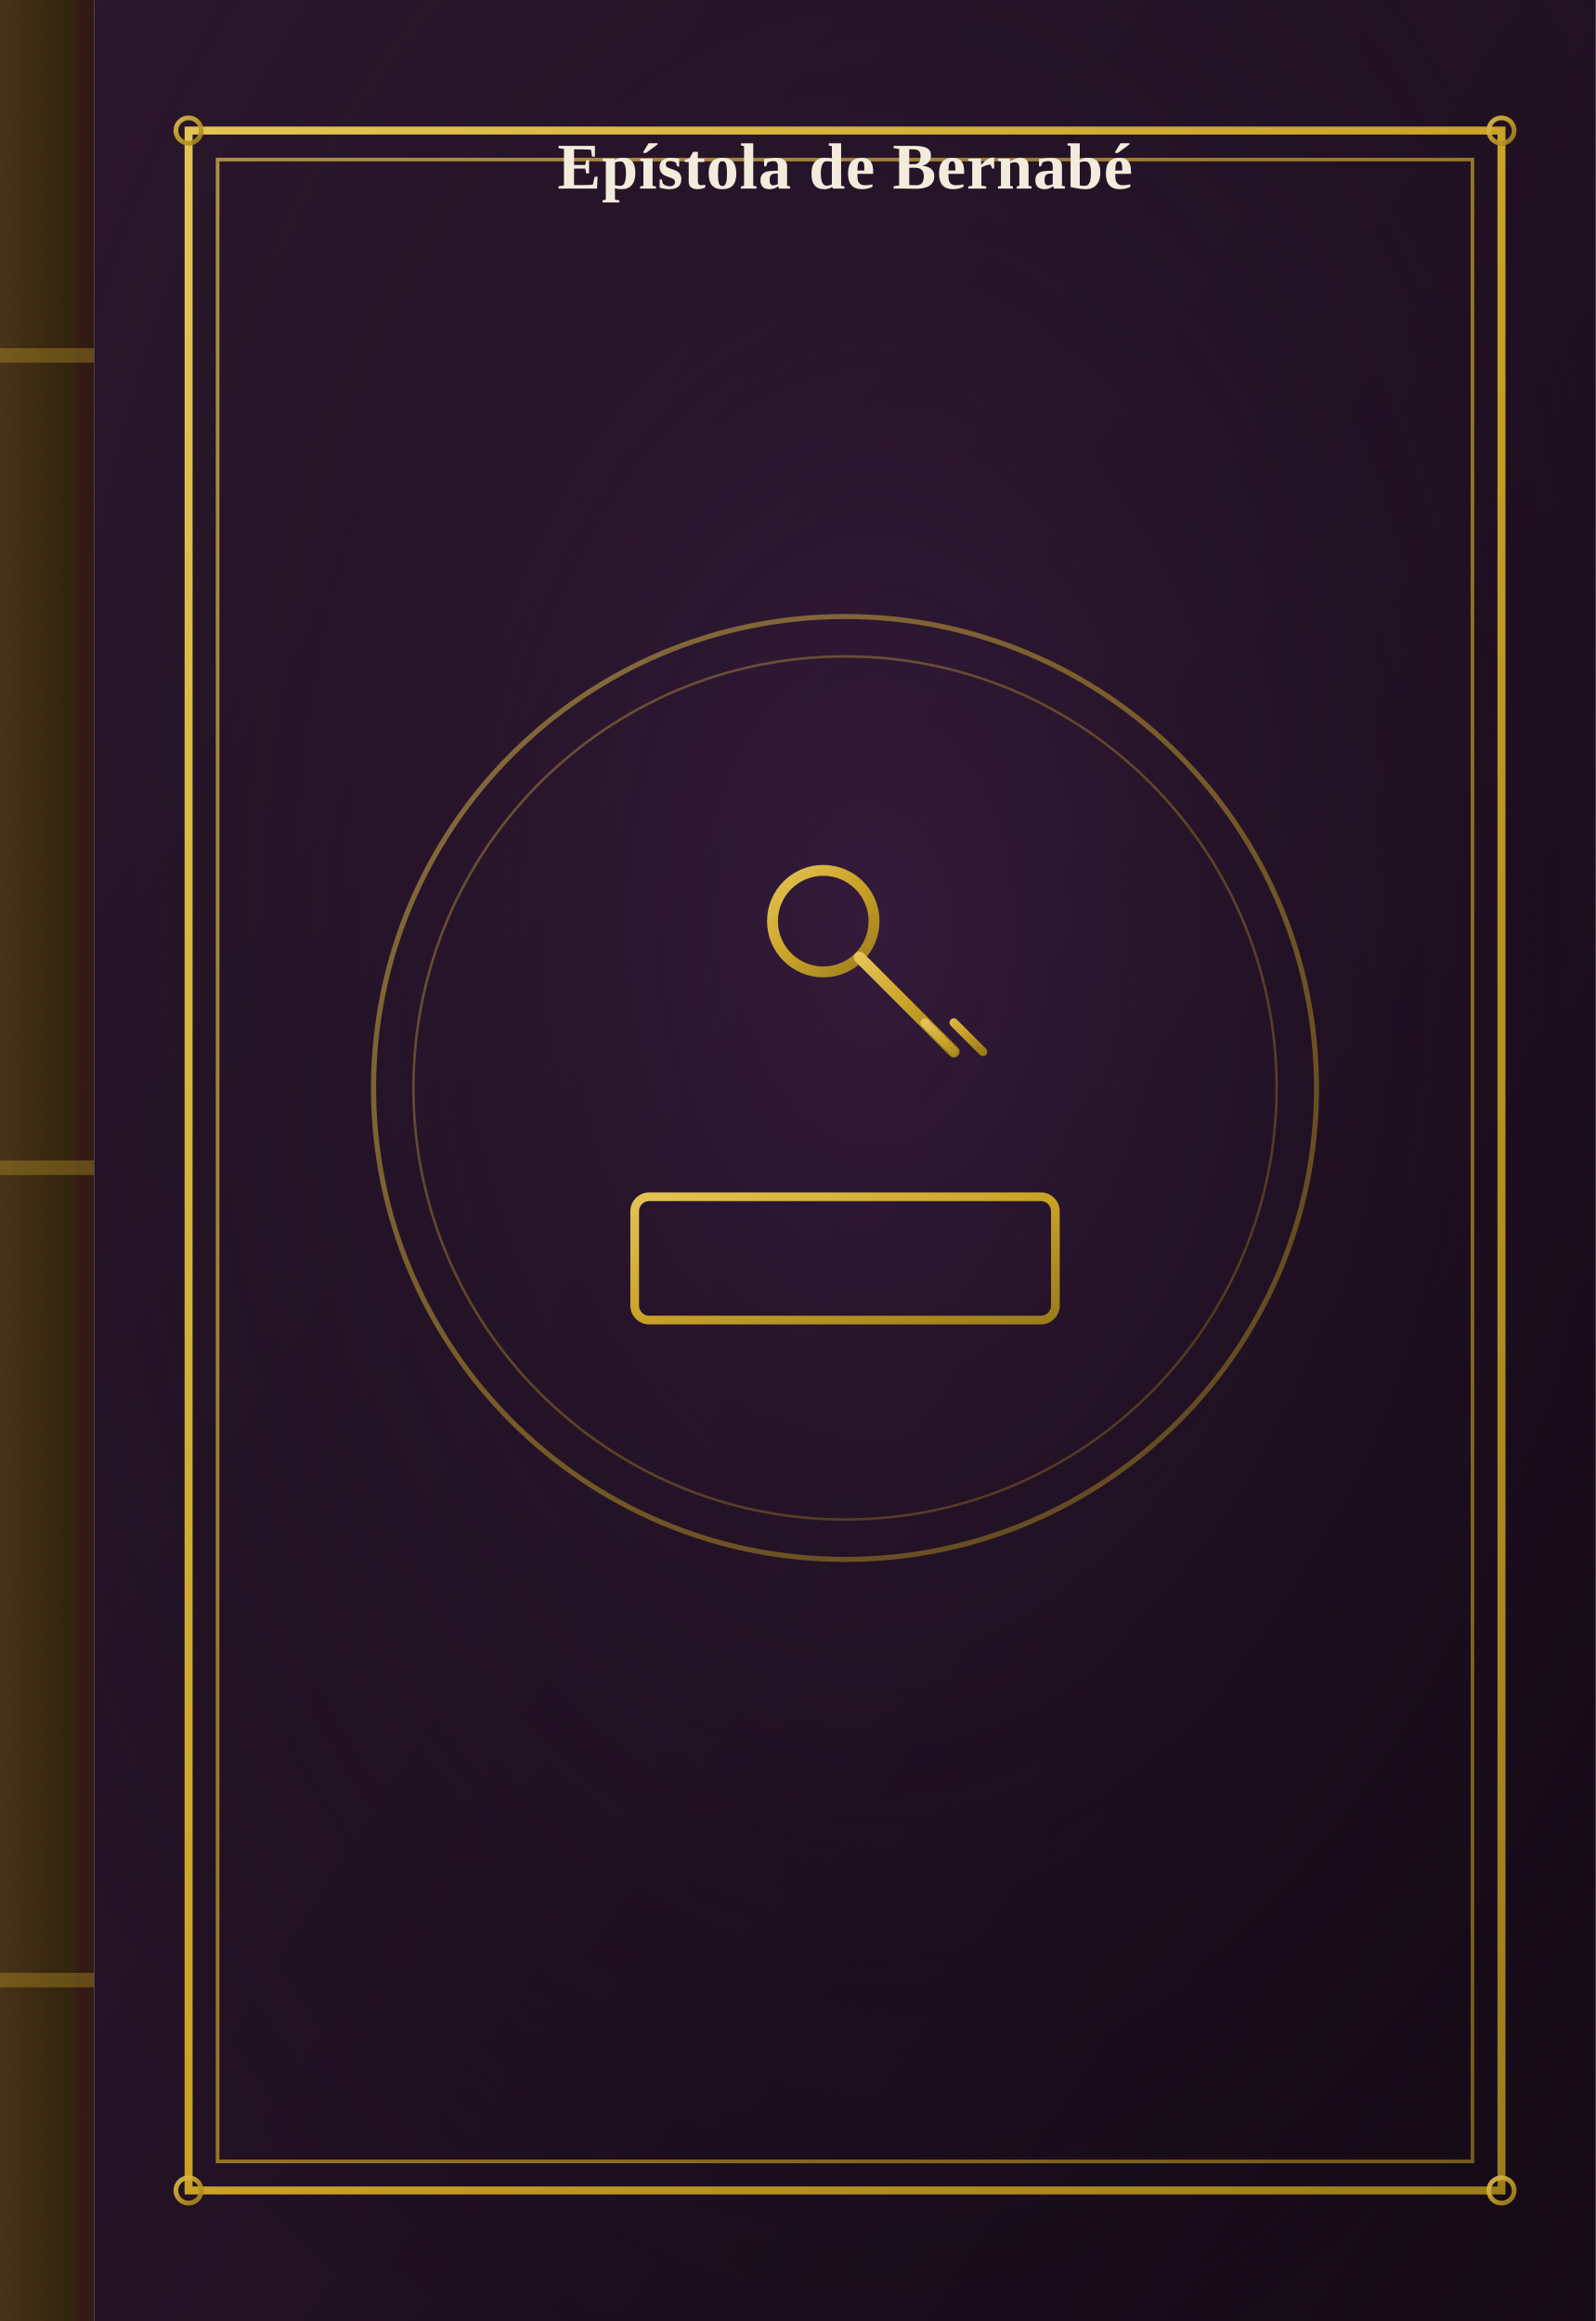
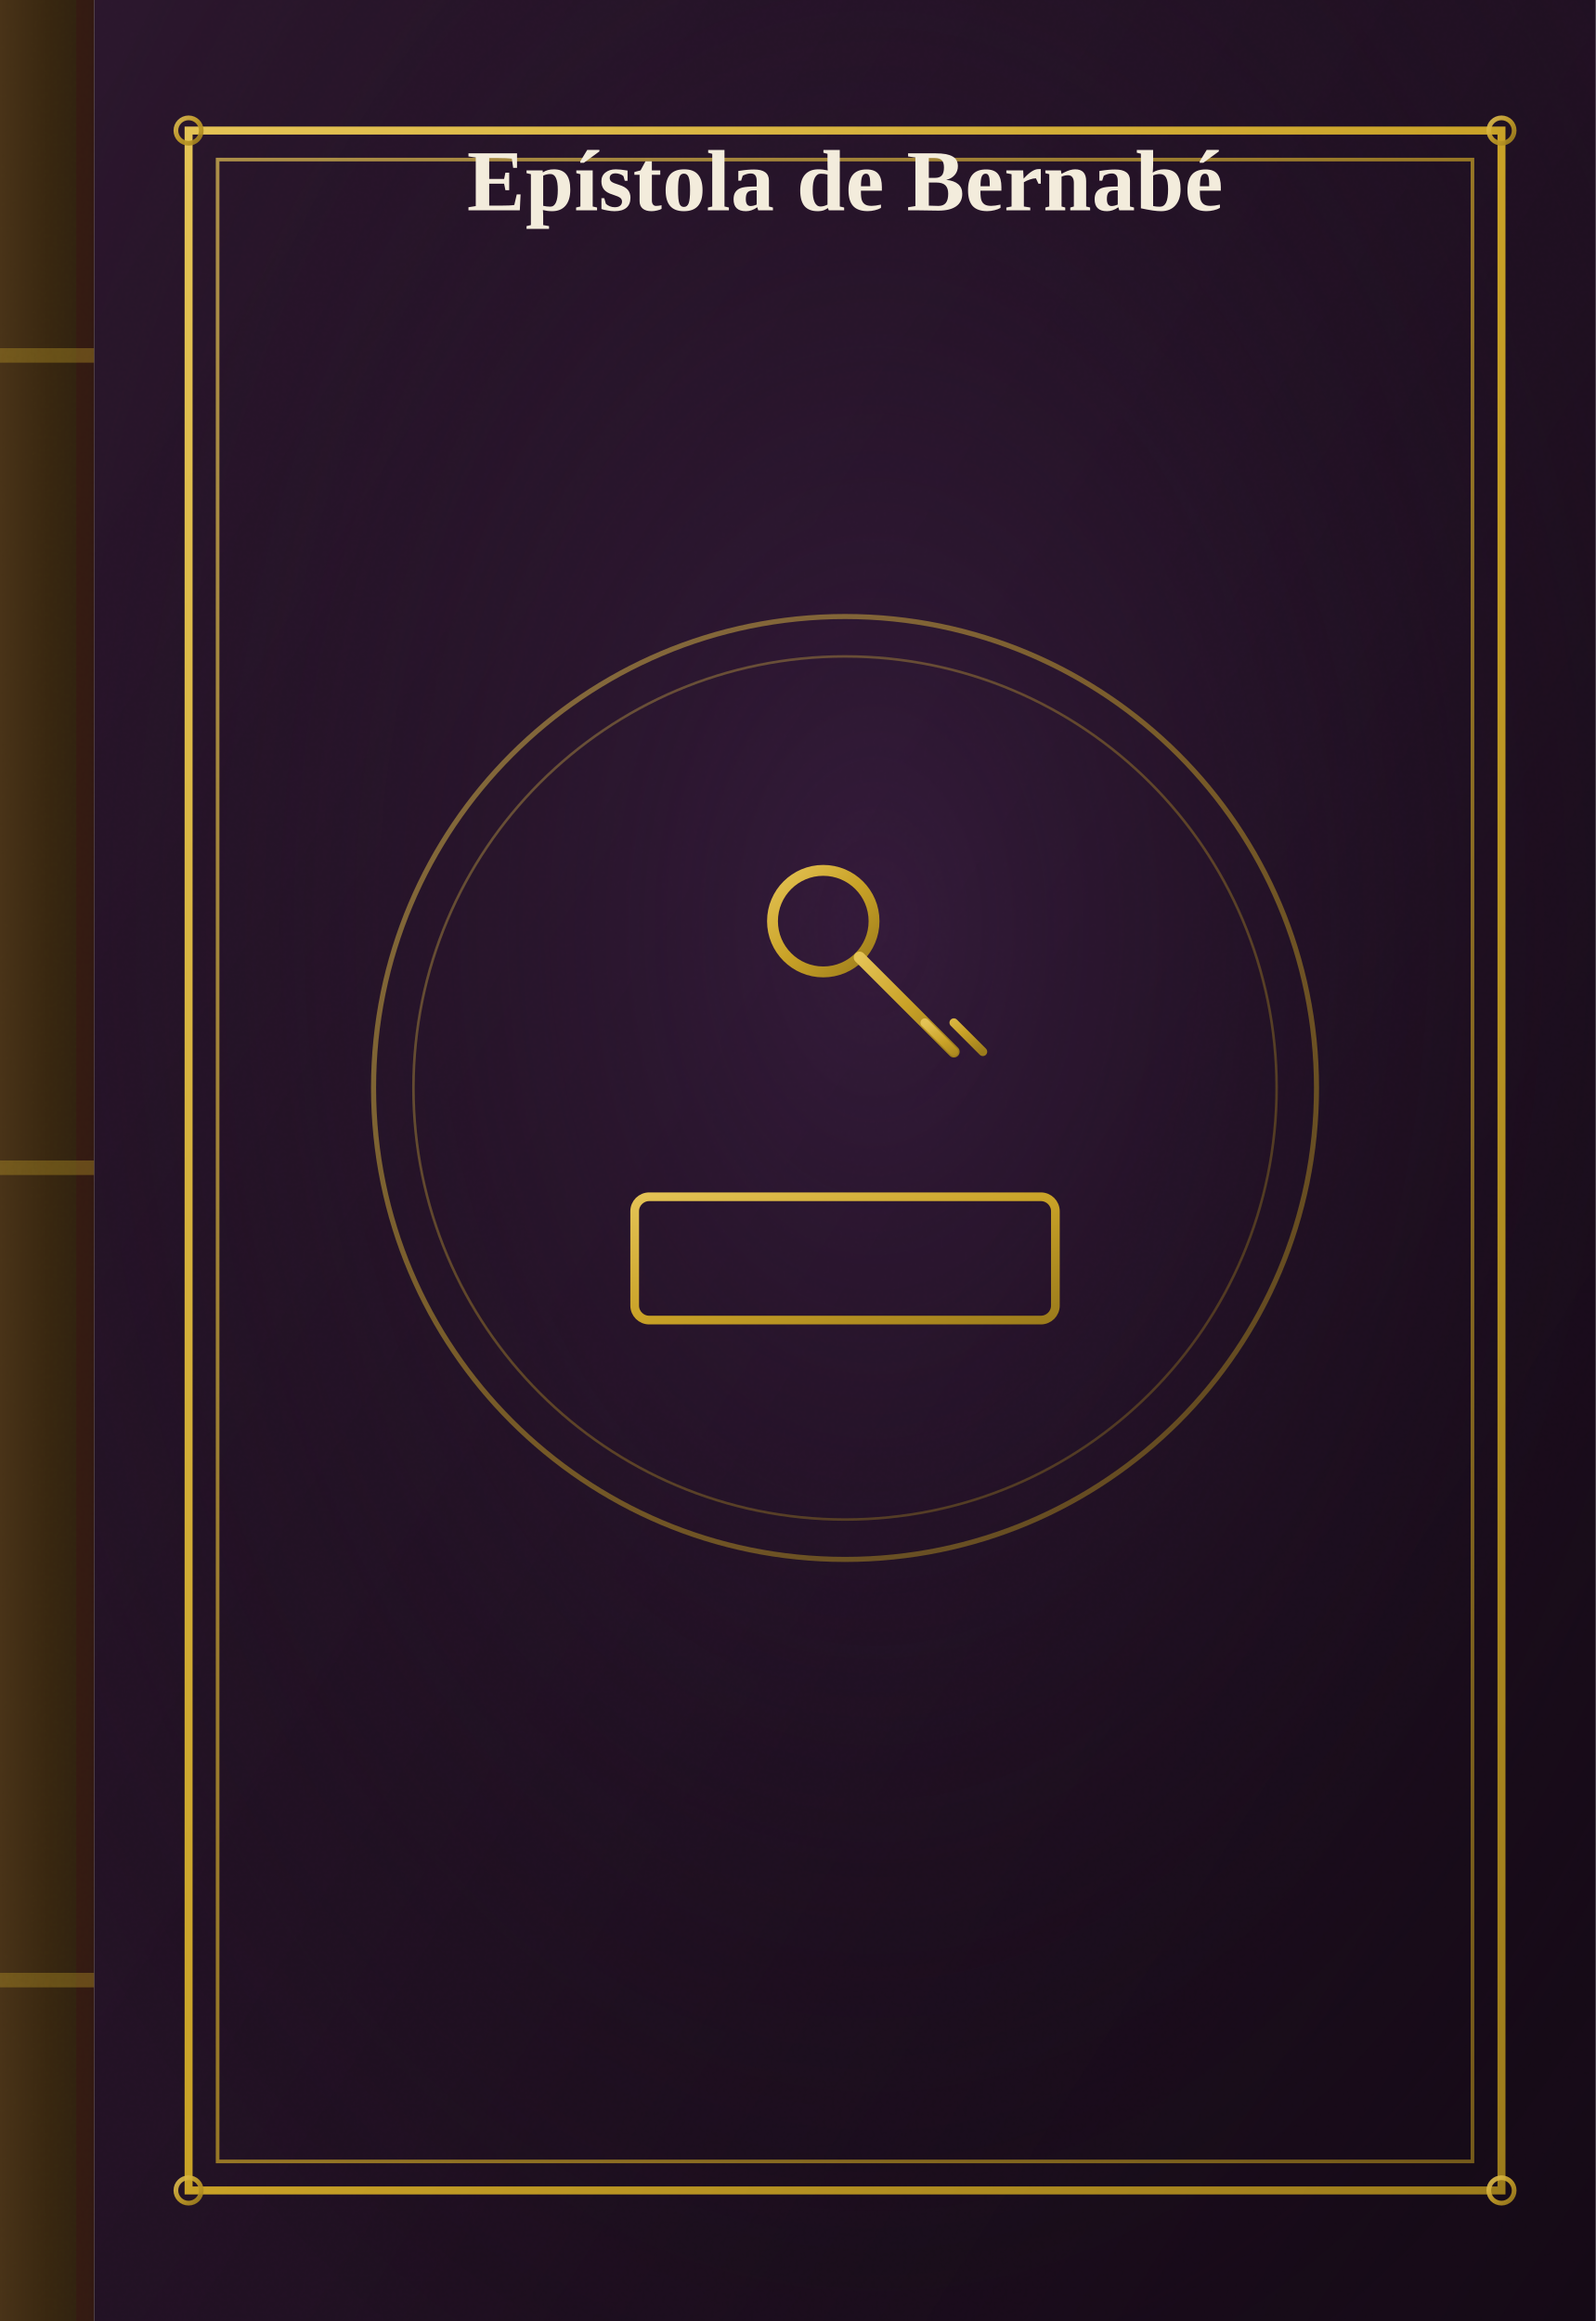
<svg xmlns="http://www.w3.org/2000/svg" width="440" height="640" viewBox="0 0 440 640">
  <defs>
    <linearGradient id="coverGrad" x1="0%" y1="0%" x2="100%" y2="100%">
      <stop offset="0%" stop-color="#2E1830" />
      <stop offset="55%" stop-color="#221124" />
      <stop offset="100%" stop-color="#150A16" />
    </linearGradient>
    <radialGradient id="vignette" cx="52%" cy="40%" r="70%">
      <stop offset="0%" stop-color="#472451" stop-opacity="0.5" />
      <stop offset="100%" stop-color="#000000" stop-opacity="0" />
    </radialGradient>
    <linearGradient id="spineGrad" x1="0%" y1="0%" x2="100%" y2="0%">
      <stop offset="0%" stop-color="#4A3418" />
      <stop offset="50%" stop-color="#3A2810" />
      <stop offset="100%" stop-color="#2E2110" />
    </linearGradient>
    <linearGradient id="goldLine" x1="0%" y1="0%" x2="100%" y2="100%">
      <stop offset="0%" stop-color="#E4C355" />
      <stop offset="50%" stop-color="#C9A227" />
      <stop offset="100%" stop-color="#9C7C1C" />
    </linearGradient>
    <filter id="softGrain">
      <feTurbulence type="fractalNoise" baseFrequency="0.9" numOctaves="2" result="noise" />
      <feColorMatrix in="noise" type="matrix" values="0 0 0 0 0  0 0 0 0 0  0 0 0 0 0  0 0 0 0.03 0" />
    </filter>
  </defs>
  <rect x="0" y="0" width="26" height="640" fill="url(#spineGrad)" />
  <rect x="21" y="0" width="5" height="640" fill="#3A1414" opacity="0.5" />
  <rect x="0" y="96" width="26" height="4" fill="#C9A227" opacity="0.35" />
  <rect x="0" y="320" width="26" height="4" fill="#C9A227" opacity="0.35" />
  <rect x="0" y="544" width="26" height="4" fill="#C9A227" opacity="0.35" />
  <rect x="26" y="0" width="414" height="640" fill="url(#coverGrad)" />
  <rect x="26" y="0" width="414" height="640" fill="url(#vignette)" />
  <rect x="26" y="0" width="414" height="640" filter="url(#softGrain)" />
  <rect x="52" y="36" width="362" height="568" fill="none" stroke="url(#goldLine)" stroke-width="2.2" />
  <rect x="60" y="44" width="346" height="552" fill="none" stroke="url(#goldLine)" stroke-width="1" opacity="0.7" />
  <g stroke="url(#goldLine)" stroke-width="1.3" fill="none" opacity="0.9">
    <circle cx="52" cy="36" r="3.5" />
    <circle cx="414" cy="36" r="3.5" />
    <circle cx="52" cy="604" r="3.5" />
    <circle cx="414" cy="604" r="3.5" />
  </g>
-   <text x="233" y="52" text-anchor="middle" fill="#F3ECDC" font-family="Georgia, 'Times New Roman', serif" font-size="18" font-weight="700" letter-spacing="0.2">
+   <text x="233" y="58" text-anchor="middle" fill="#F3ECDC" font-family="Georgia, 'Times New Roman', serif" font-size="24" font-weight="700" letter-spacing="0.1">
    <tspan x="233" dy="0">Epístola de Bernabé</tspan>
  </text>
-   <line x1="80" y1="68" x2="386" y2="68" stroke="url(#goldLine)" stroke-width="0.8" opacity="0.45" />
+   <line x1="70" y1="76" x2="396" y2="76" stroke="url(#goldLine)" stroke-width="0.8" opacity="0.45" />
  <g transform="translate(233,300)">
    <circle r="130" fill="none" stroke="url(#goldLine)" stroke-width="1.4" opacity="0.5" />
    <circle r="119" fill="none" stroke="url(#goldLine)" stroke-width="0.7" opacity="0.35" />
    <g stroke="url(#goldLine)" fill="none" stroke-linecap="round" stroke-linejoin="round">
      <rect x="-58" y="30" width="116" height="34" rx="4" stroke-width="2.4" />
      <line x1="-46" y1="40" x2="46" y2="40" stroke-width="1.4" opacity="0.7" />
      <line x1="-46" y1="50" x2="30" y2="50" stroke-width="1.4" opacity="0.7" />
    </g>
    <g stroke="url(#goldLine)" fill="none" stroke-linecap="round" stroke-linejoin="round">
      <circle cx="-6" cy="-46" r="14" stroke-width="3" />
      <line x1="4" y1="-36" x2="30" y2="-10" stroke-width="3.2" />
      <path d="M 22,-18 L 30,-10 M 30,-18 L 38,-10" stroke-width="2.4" />
    </g>
  </g>
  <line x1="120" y1="500" x2="346" y2="500" stroke="url(#goldLine)" stroke-width="1" opacity="0.4" />
</svg>
